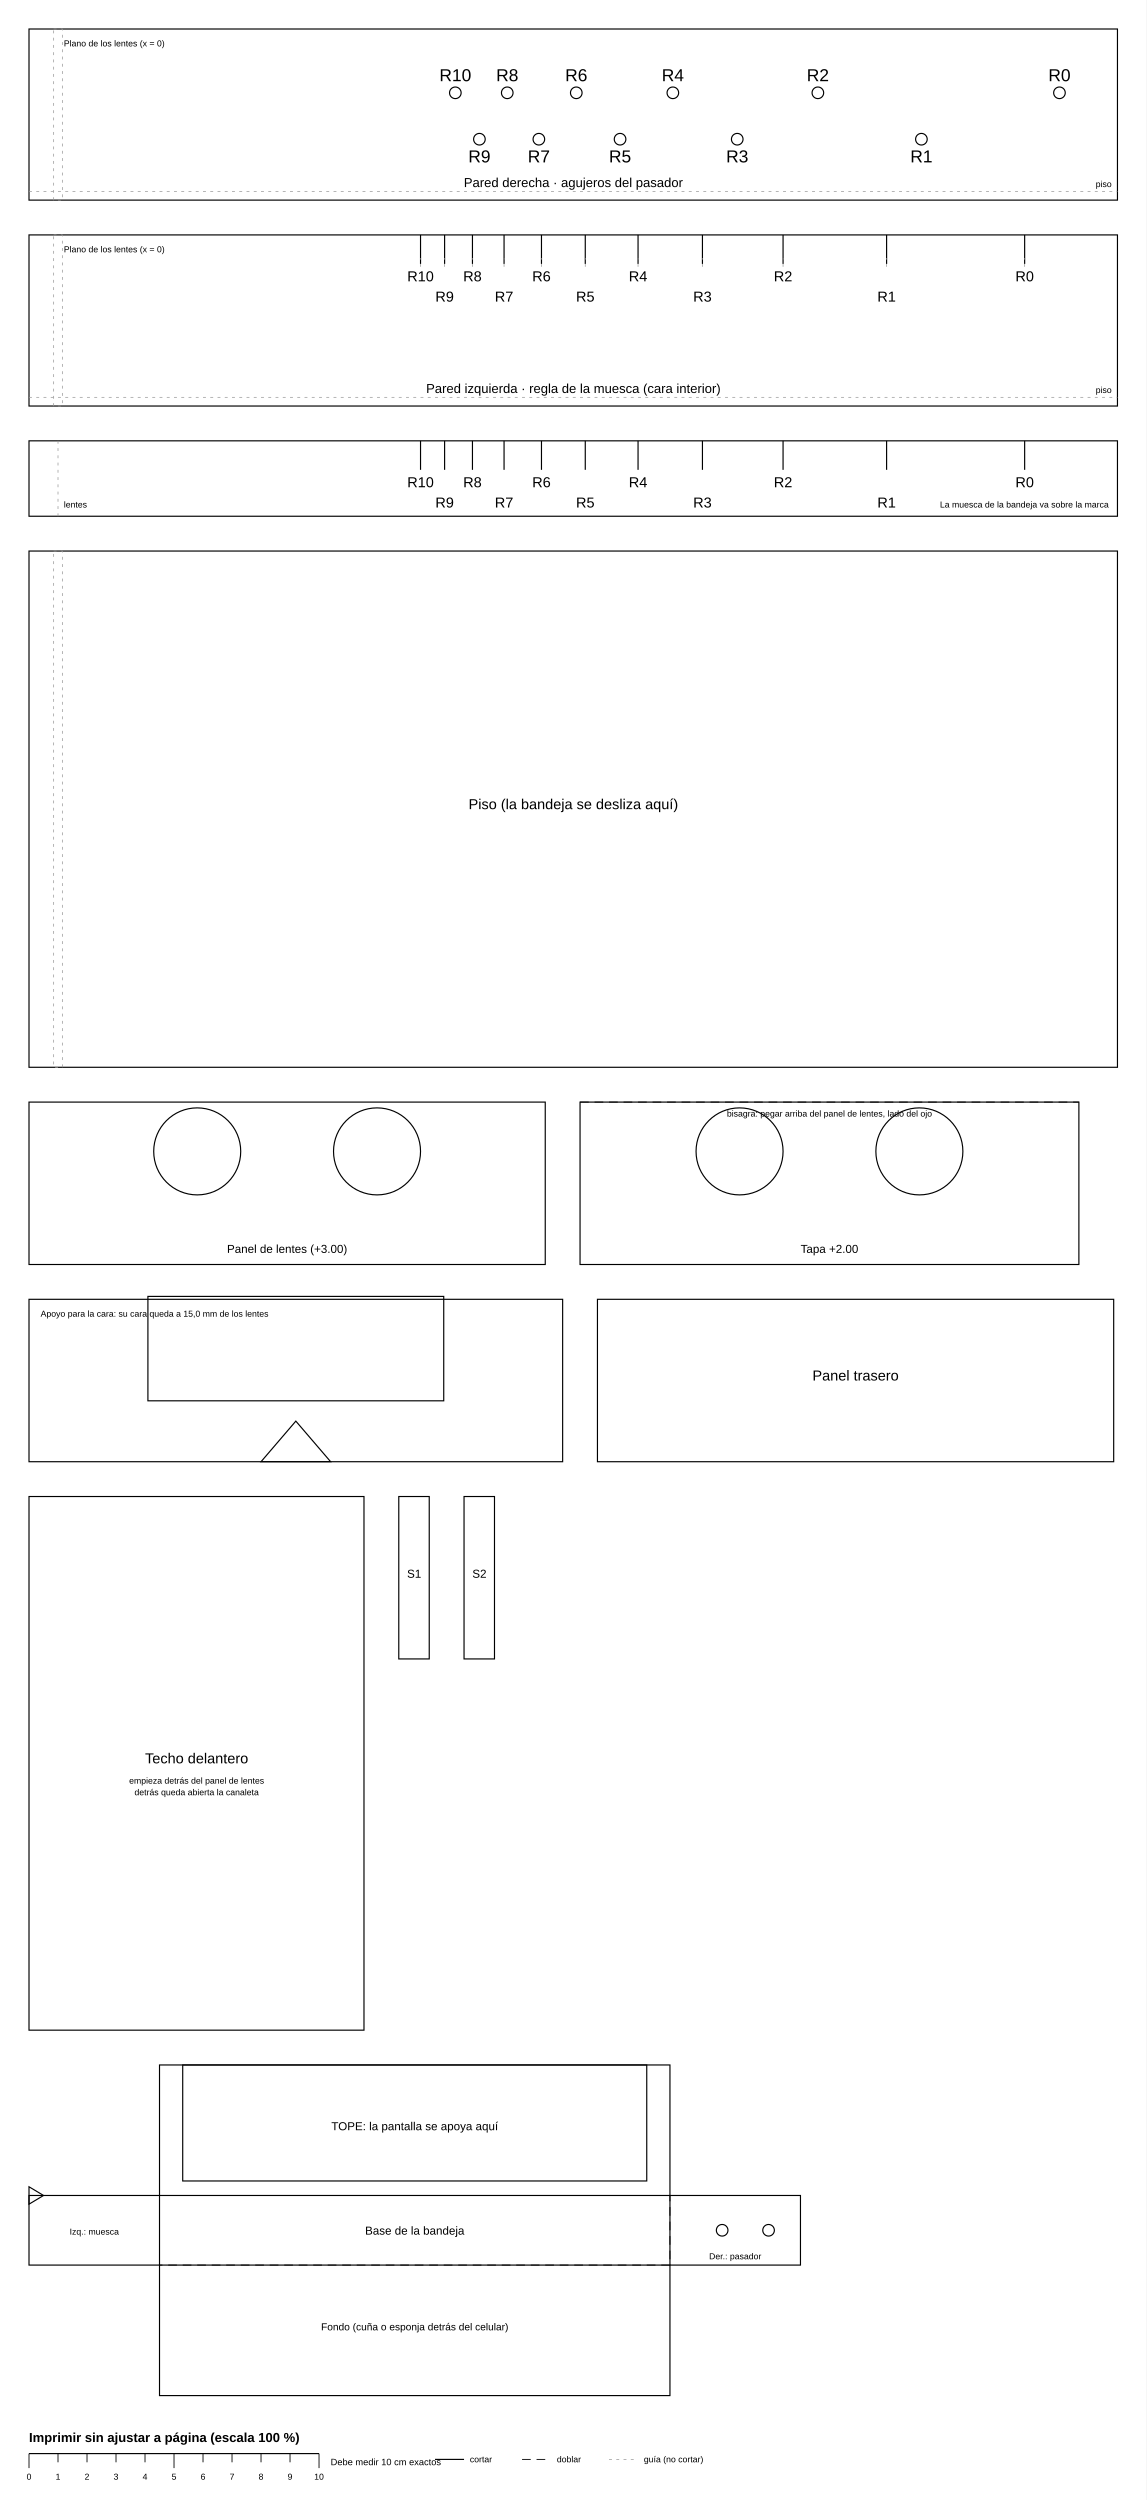
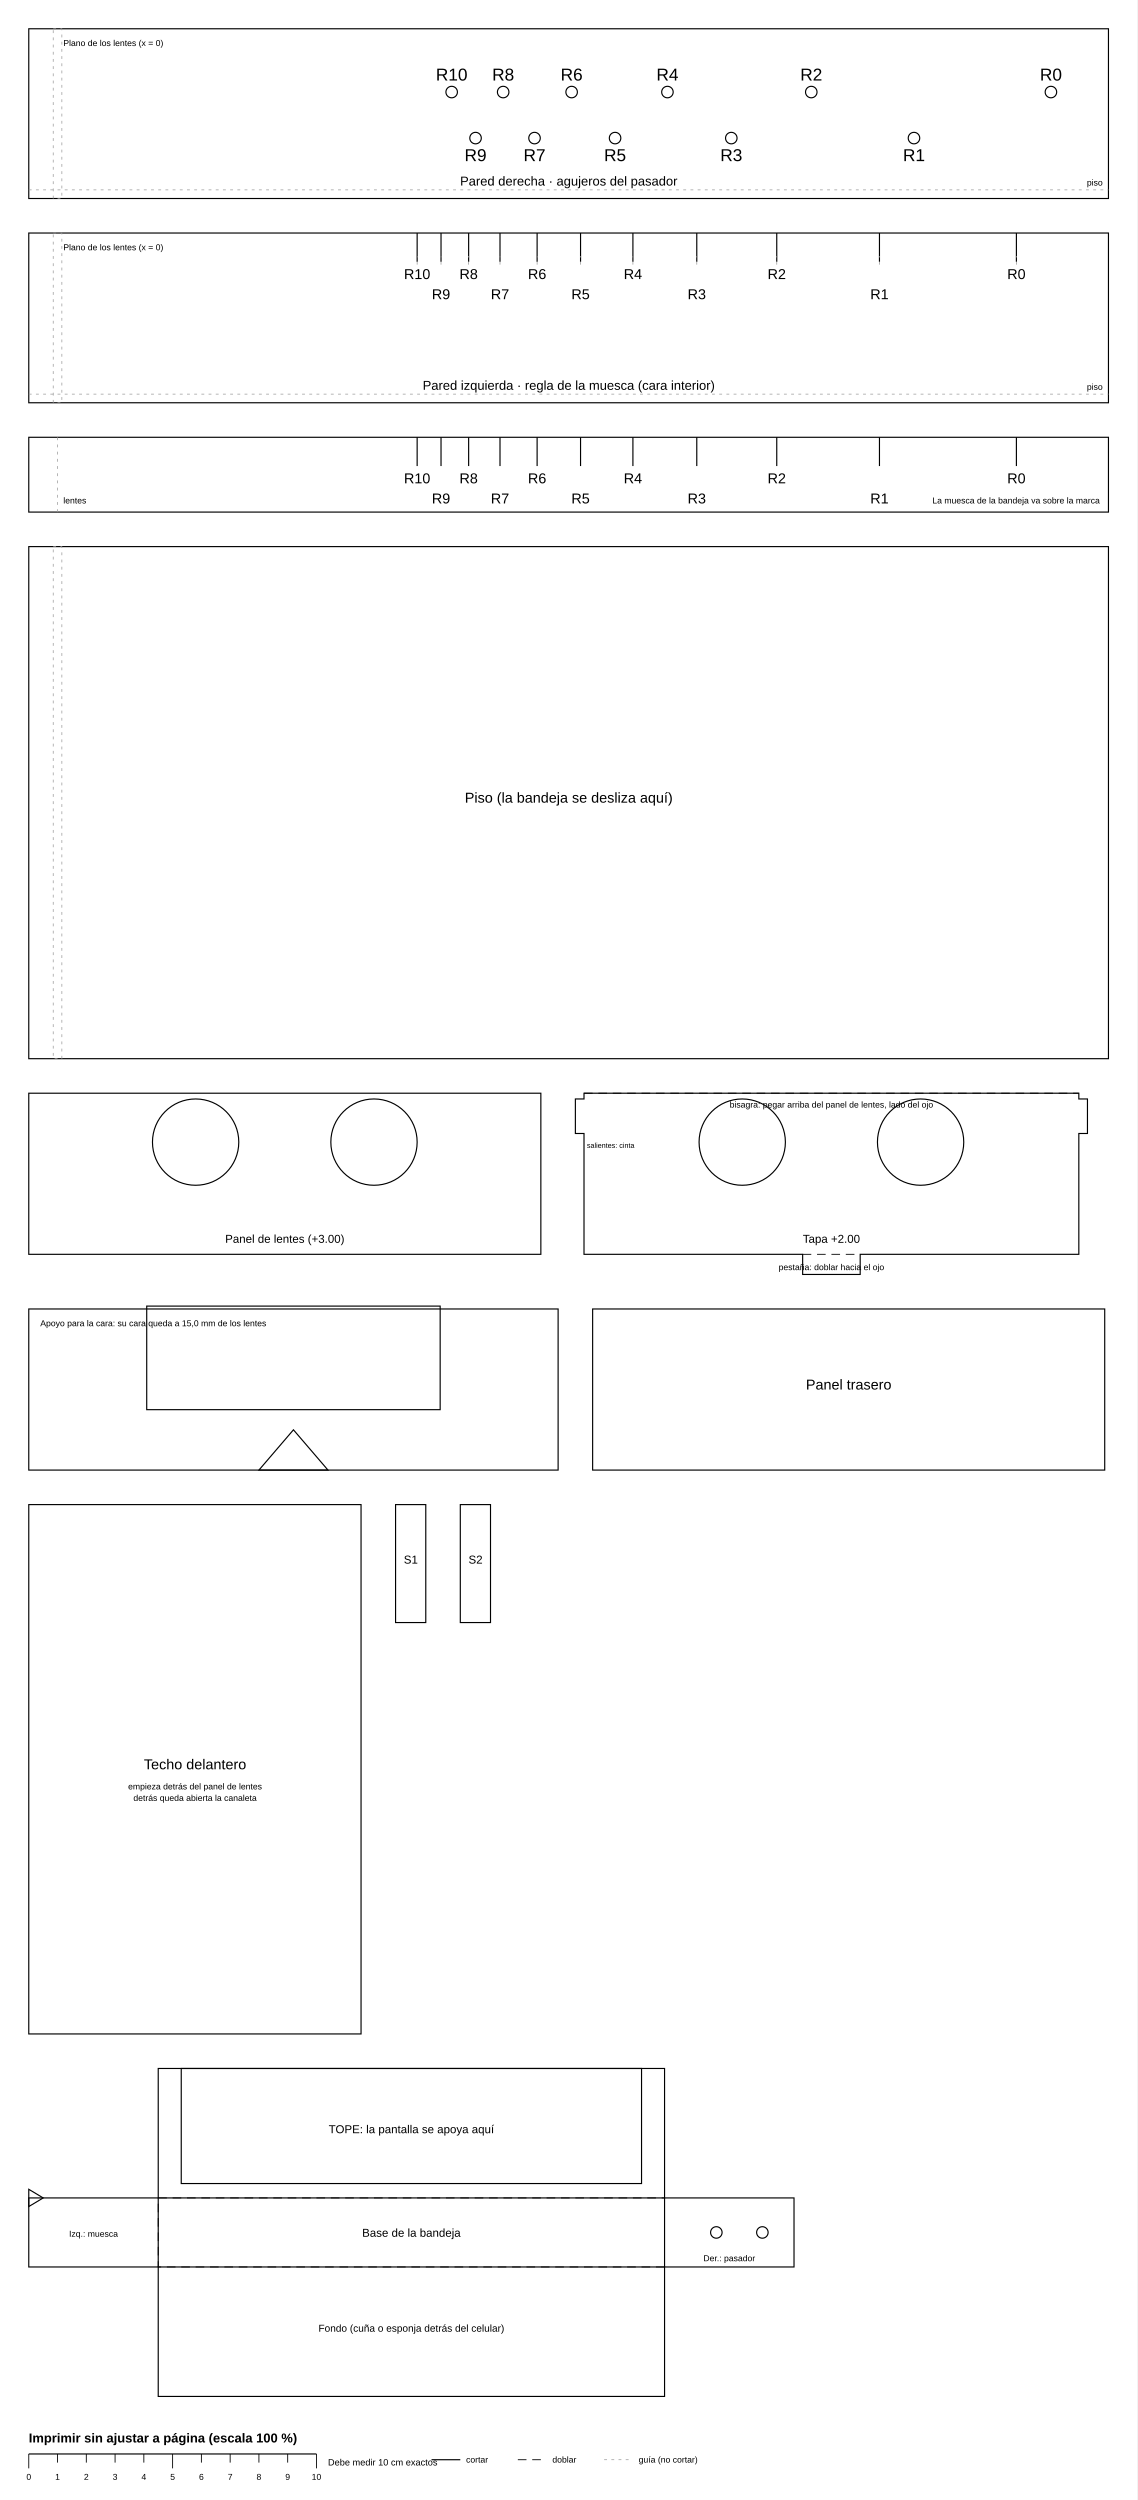
- <svg xmlns="http://www.w3.org/2000/svg" width="395.3mm" height="862mm" viewBox="0 0 395.3 862">
-   <rect x="0" y="0" width="395.3" height="862" fill="#fff" />
+ <svg xmlns="http://www.w3.org/2000/svg" width="395.3mm" height="869mm" viewBox="0 0 395.3 869">
+   <rect x="0" y="0" width="395.3" height="869" fill="#fff" />
  <rect x="10" y="10" width="375.3" height="59" fill="none" stroke="#000" stroke-width="0.4" />
  <rect x="18.5" y="10" width="3" height="59" fill="none" stroke="#999" stroke-width="0.25" stroke-dasharray="1 1.5" />
  <text x="22" y="16" font-size="3" text-anchor="start" font-family="Arial, sans-serif">Plano de los lentes (x = 0)</text>
  <line x1="10" y1="66" x2="385.3" y2="66" fill="none" stroke="#999" stroke-width="0.25" stroke-dasharray="1 1.5" />
  <text x="383.3" y="64.5" font-size="3" text-anchor="end" font-family="Arial, sans-serif">piso</text>
  <text x="197.7" y="64.5" font-size="4.5" text-anchor="middle" font-family="Arial, sans-serif">Pared derecha · agujeros del pasador</text>
  <circle cx="365.3" cy="32" r="2" fill="none" stroke="#000" stroke-width="0.4" />
  <text x="365.3" y="28" font-size="6" text-anchor="middle" font-family="Arial, sans-serif">R0</text>
  <circle cx="317.7" cy="48" r="2" fill="none" stroke="#000" stroke-width="0.4" />
  <text x="317.7" y="56" font-size="6" text-anchor="middle" font-family="Arial, sans-serif">R1</text>
  <circle cx="282" cy="32" r="2" fill="none" stroke="#000" stroke-width="0.4" />
  <text x="282" y="28" font-size="6" text-anchor="middle" font-family="Arial, sans-serif">R2</text>
  <circle cx="254.2" cy="48" r="2" fill="none" stroke="#000" stroke-width="0.4" />
  <text x="254.2" y="56" font-size="6" text-anchor="middle" font-family="Arial, sans-serif">R3</text>
  <circle cx="232" cy="32" r="2" fill="none" stroke="#000" stroke-width="0.4" />
  <text x="232" y="28" font-size="6" text-anchor="middle" font-family="Arial, sans-serif">R4</text>
  <circle cx="213.8" cy="48" r="2" fill="none" stroke="#000" stroke-width="0.4" />
  <text x="213.8" y="56" font-size="6" text-anchor="middle" font-family="Arial, sans-serif">R5</text>
  <circle cx="198.7" cy="32" r="2" fill="none" stroke="#000" stroke-width="0.4" />
  <text x="198.7" y="28" font-size="6" text-anchor="middle" font-family="Arial, sans-serif">R6</text>
  <circle cx="185.8" cy="48" r="2" fill="none" stroke="#000" stroke-width="0.4" />
  <text x="185.8" y="56" font-size="6" text-anchor="middle" font-family="Arial, sans-serif">R7</text>
  <circle cx="174.9" cy="32" r="2" fill="none" stroke="#000" stroke-width="0.4" />
  <text x="174.9" y="28" font-size="6" text-anchor="middle" font-family="Arial, sans-serif">R8</text>
  <circle cx="165.3" cy="48" r="2" fill="none" stroke="#000" stroke-width="0.4" />
  <text x="165.3" y="56" font-size="6" text-anchor="middle" font-family="Arial, sans-serif">R9</text>
  <circle cx="157" cy="32" r="2" fill="none" stroke="#000" stroke-width="0.4" />
  <text x="157" y="28" font-size="6" text-anchor="middle" font-family="Arial, sans-serif">R10</text>
  <rect x="10" y="81" width="375.3" height="59" fill="none" stroke="#000" stroke-width="0.4" />
  <rect x="18.5" y="81" width="3" height="59" fill="none" stroke="#999" stroke-width="0.25" stroke-dasharray="1 1.5" />
  <text x="22" y="87" font-size="3" text-anchor="start" font-family="Arial, sans-serif">Plano de los lentes (x = 0)</text>
  <line x1="10" y1="137" x2="385.3" y2="137" fill="none" stroke="#999" stroke-width="0.25" stroke-dasharray="1 1.5" />
  <text x="383.3" y="135.5" font-size="3" text-anchor="end" font-family="Arial, sans-serif">piso</text>
  <text x="197.7" y="135.5" font-size="4.5" text-anchor="middle" font-family="Arial, sans-serif">Pared izquierda · regla de la muesca (cara interior)</text>
  <line x1="353.3" y1="81" x2="353.3" y2="91" fill="none" stroke="#000" stroke-width="0.4" />
  <text x="353.3" y="97" font-size="5" text-anchor="middle" font-family="Arial, sans-serif">R0</text>
  <line x1="353.3" y1="92" x2="353.3" y2="89" fill="none" stroke="#999" stroke-width="0.25" stroke-dasharray="1 1.5" />
  <line x1="305.7" y1="81" x2="305.7" y2="91" fill="none" stroke="#000" stroke-width="0.4" />
  <text x="305.7" y="104" font-size="5" text-anchor="middle" font-family="Arial, sans-serif">R1</text>
  <line x1="305.7" y1="92" x2="305.7" y2="89" fill="none" stroke="#999" stroke-width="0.25" stroke-dasharray="1 1.5" />
  <line x1="270" y1="81" x2="270" y2="91" fill="none" stroke="#000" stroke-width="0.4" />
  <text x="270" y="97" font-size="5" text-anchor="middle" font-family="Arial, sans-serif">R2</text>
  <line x1="270" y1="92" x2="270" y2="89" fill="none" stroke="#999" stroke-width="0.25" stroke-dasharray="1 1.5" />
  <line x1="242.2" y1="81" x2="242.2" y2="91" fill="none" stroke="#000" stroke-width="0.4" />
  <text x="242.2" y="104" font-size="5" text-anchor="middle" font-family="Arial, sans-serif">R3</text>
  <line x1="242.2" y1="92" x2="242.2" y2="89" fill="none" stroke="#999" stroke-width="0.25" stroke-dasharray="1 1.5" />
  <line x1="220" y1="81" x2="220" y2="91" fill="none" stroke="#000" stroke-width="0.4" />
  <text x="220" y="97" font-size="5" text-anchor="middle" font-family="Arial, sans-serif">R4</text>
  <line x1="220" y1="92" x2="220" y2="89" fill="none" stroke="#999" stroke-width="0.25" stroke-dasharray="1 1.5" />
  <line x1="201.8" y1="81" x2="201.8" y2="91" fill="none" stroke="#000" stroke-width="0.4" />
  <text x="201.8" y="104" font-size="5" text-anchor="middle" font-family="Arial, sans-serif">R5</text>
  <line x1="201.8" y1="92" x2="201.8" y2="89" fill="none" stroke="#999" stroke-width="0.25" stroke-dasharray="1 1.5" />
  <line x1="186.7" y1="81" x2="186.7" y2="91" fill="none" stroke="#000" stroke-width="0.4" />
  <text x="186.7" y="97" font-size="5" text-anchor="middle" font-family="Arial, sans-serif">R6</text>
  <line x1="186.7" y1="92" x2="186.7" y2="89" fill="none" stroke="#999" stroke-width="0.25" stroke-dasharray="1 1.5" />
  <line x1="173.8" y1="81" x2="173.8" y2="91" fill="none" stroke="#000" stroke-width="0.4" />
  <text x="173.8" y="104" font-size="5" text-anchor="middle" font-family="Arial, sans-serif">R7</text>
  <line x1="173.8" y1="92" x2="173.8" y2="89" fill="none" stroke="#999" stroke-width="0.25" stroke-dasharray="1 1.5" />
  <line x1="162.9" y1="81" x2="162.9" y2="91" fill="none" stroke="#000" stroke-width="0.4" />
  <text x="162.9" y="97" font-size="5" text-anchor="middle" font-family="Arial, sans-serif">R8</text>
  <line x1="162.9" y1="92" x2="162.9" y2="89" fill="none" stroke="#999" stroke-width="0.25" stroke-dasharray="1 1.5" />
  <line x1="153.3" y1="81" x2="153.3" y2="91" fill="none" stroke="#000" stroke-width="0.4" />
  <text x="153.3" y="104" font-size="5" text-anchor="middle" font-family="Arial, sans-serif">R9</text>
  <line x1="153.3" y1="92" x2="153.3" y2="89" fill="none" stroke="#999" stroke-width="0.25" stroke-dasharray="1 1.5" />
  <line x1="145" y1="81" x2="145" y2="91" fill="none" stroke="#000" stroke-width="0.4" />
  <text x="145" y="97" font-size="5" text-anchor="middle" font-family="Arial, sans-serif">R10</text>
  <line x1="145" y1="92" x2="145" y2="89" fill="none" stroke="#999" stroke-width="0.25" stroke-dasharray="1 1.5" />
  <rect x="10" y="152" width="375.3" height="26" fill="none" stroke="#000" stroke-width="0.4" />
  <line x1="20" y1="152" x2="20" y2="178" fill="none" stroke="#999" stroke-width="0.25" stroke-dasharray="1 1.5" />
  <text x="22" y="175" font-size="3" text-anchor="start" font-family="Arial, sans-serif">lentes</text>
  <line x1="353.3" y1="152" x2="353.3" y2="162" fill="none" stroke="#000" stroke-width="0.4" />
  <text x="353.3" y="168" font-size="5" text-anchor="middle" font-family="Arial, sans-serif">R0</text>
  <line x1="305.7" y1="152" x2="305.7" y2="162" fill="none" stroke="#000" stroke-width="0.4" />
  <text x="305.7" y="175" font-size="5" text-anchor="middle" font-family="Arial, sans-serif">R1</text>
  <line x1="270" y1="152" x2="270" y2="162" fill="none" stroke="#000" stroke-width="0.4" />
  <text x="270" y="168" font-size="5" text-anchor="middle" font-family="Arial, sans-serif">R2</text>
  <line x1="242.2" y1="152" x2="242.2" y2="162" fill="none" stroke="#000" stroke-width="0.4" />
  <text x="242.2" y="175" font-size="5" text-anchor="middle" font-family="Arial, sans-serif">R3</text>
  <line x1="220" y1="152" x2="220" y2="162" fill="none" stroke="#000" stroke-width="0.4" />
  <text x="220" y="168" font-size="5" text-anchor="middle" font-family="Arial, sans-serif">R4</text>
  <line x1="201.8" y1="152" x2="201.8" y2="162" fill="none" stroke="#000" stroke-width="0.4" />
  <text x="201.8" y="175" font-size="5" text-anchor="middle" font-family="Arial, sans-serif">R5</text>
  <line x1="186.7" y1="152" x2="186.7" y2="162" fill="none" stroke="#000" stroke-width="0.4" />
  <text x="186.7" y="168" font-size="5" text-anchor="middle" font-family="Arial, sans-serif">R6</text>
  <line x1="173.8" y1="152" x2="173.8" y2="162" fill="none" stroke="#000" stroke-width="0.4" />
  <text x="173.8" y="175" font-size="5" text-anchor="middle" font-family="Arial, sans-serif">R7</text>
  <line x1="162.9" y1="152" x2="162.9" y2="162" fill="none" stroke="#000" stroke-width="0.4" />
  <text x="162.9" y="168" font-size="5" text-anchor="middle" font-family="Arial, sans-serif">R8</text>
  <line x1="153.3" y1="152" x2="153.3" y2="162" fill="none" stroke="#000" stroke-width="0.4" />
  <text x="153.3" y="175" font-size="5" text-anchor="middle" font-family="Arial, sans-serif">R9</text>
  <line x1="145" y1="152" x2="145" y2="162" fill="none" stroke="#000" stroke-width="0.4" />
  <text x="145" y="168" font-size="5" text-anchor="middle" font-family="Arial, sans-serif">R10</text>
  <text x="382.3" y="175" font-size="3" text-anchor="end" font-family="Arial, sans-serif">La muesca de la bandeja va sobre la marca</text>
  <rect x="10" y="190" width="375.3" height="178" fill="none" stroke="#000" stroke-width="0.4" />
  <rect x="18.5" y="190" width="3" height="178" fill="none" stroke="#999" stroke-width="0.25" stroke-dasharray="1 1.5" />
  <text x="197.7" y="279" font-size="5" text-anchor="middle" font-family="Arial, sans-serif">Piso (la bandeja se desliza aquí)</text>
  <rect x="10" y="380" width="178" height="56" fill="none" stroke="#000" stroke-width="0.4" />
  <circle cx="68" cy="397" r="15" fill="none" stroke="#000" stroke-width="0.4" />
  <circle cx="130" cy="397" r="15" fill="none" stroke="#000" stroke-width="0.4" />
  <text x="99" y="432" font-size="4" text-anchor="middle" font-family="Arial, sans-serif">Panel de lentes (+3.00)</text>
-   <rect x="200" y="380" width="172" height="56" fill="none" stroke="#000" stroke-width="0.4" />
-   <circle cx="255" cy="397" r="15" fill="none" stroke="#000" stroke-width="0.4" />
-   <circle cx="317" cy="397" r="15" fill="none" stroke="#000" stroke-width="0.4" />
-   <text x="286" y="432" font-size="4" text-anchor="middle" font-family="Arial, sans-serif">Tapa +2.00</text>
-   <line x1="200" y1="380" x2="372" y2="380" fill="none" stroke="#000" stroke-width="0.3" stroke-dasharray="3 2" />
-   <text x="286" y="385" font-size="3" text-anchor="middle" font-family="Arial, sans-serif">bisagra: pegar arriba del panel de lentes, lado del ojo</text>
-   <rect x="10" y="448" width="184" height="56" fill="none" stroke="#000" stroke-width="0.4" />
-   <rect x="51" y="447" width="102" height="36" fill="none" stroke="#000" stroke-width="0.4" />
-   <polygon points="90,504 102,490 114,504" fill="none" stroke="#000" stroke-width="0.4" />
-   <text x="14" y="454" font-size="3" text-anchor="start" font-family="Arial, sans-serif">Apoyo para la cara: su cara queda a 15,0 mm de los lentes</text>
-   <rect x="206" y="448" width="178" height="56" fill="none" stroke="#000" stroke-width="0.4" />
-   <text x="295" y="476" font-size="5" text-anchor="middle" font-family="Arial, sans-serif">Panel trasero</text>
-   <rect x="10" y="516" width="115.5" height="184" fill="none" stroke="#000" stroke-width="0.4" />
-   <text x="67.8" y="608" font-size="5" text-anchor="middle" font-family="Arial, sans-serif">Techo delantero</text>
-   <text x="67.8" y="615" font-size="3" text-anchor="middle" font-family="Arial, sans-serif">empieza detrás del panel de lentes</text>
-   <text x="67.8" y="619" font-size="3" text-anchor="middle" font-family="Arial, sans-serif">detrás queda abierta la canaleta</text>
-   <rect x="137.5" y="516" width="10.5" height="56" fill="none" stroke="#000" stroke-width="0.4" />
-   <text x="142.8" y="544" font-size="4" text-anchor="middle" font-family="Arial, sans-serif">S1</text>
-   <rect x="160" y="516" width="10.5" height="56" fill="none" stroke="#000" stroke-width="0.4" />
-   <text x="165.3" y="544" font-size="4" text-anchor="middle" font-family="Arial, sans-serif">S2</text>
-   <rect x="55" y="757" width="176" height="24" fill="none" stroke="#000" stroke-width="0.3" stroke-dasharray="3 2" />
-   <text x="143" y="770.5" font-size="4" text-anchor="middle" font-family="Arial, sans-serif">Base de la bandeja</text>
-   <rect x="55" y="712" width="176" height="45" fill="none" stroke="#000" stroke-width="0.4" />
-   <rect x="63" y="712" width="160" height="40" fill="none" stroke="#000" stroke-width="0.4" />
-   <text x="143" y="734.5" font-size="4" text-anchor="middle" font-family="Arial, sans-serif">TOPE: la pantalla se apoya aquí</text>
-   <rect x="55" y="781" width="176" height="45" fill="none" stroke="#000" stroke-width="0.4" />
-   <text x="143" y="803.5" font-size="3.5" text-anchor="middle" font-family="Arial, sans-serif">Fondo (cuña o esponja detrás del celular)</text>
-   <rect x="10" y="757" width="45" height="24" fill="none" stroke="#000" stroke-width="0.4" />
-   <polygon points="10,754 15,757 10,760" fill="none" stroke="#000" stroke-width="0.4" />
-   <text x="32.5" y="770.5" font-size="3" text-anchor="middle" font-family="Arial, sans-serif">Izq.: muesca</text>
-   <rect x="231" y="757" width="45" height="24" fill="none" stroke="#000" stroke-width="0.4" />
-   <circle cx="265" cy="769" r="2" fill="none" stroke="#000" stroke-width="0.4" />
-   <circle cx="249" cy="769" r="2" fill="none" stroke="#000" stroke-width="0.4" />
-   <text x="253.5" y="779" font-size="3" text-anchor="middle" font-family="Arial, sans-serif">Der.: pasador</text>
-   <text x="10" y="842" font-size="4.5" font-weight="bold" font-family="Arial, sans-serif">Imprimir sin ajustar a página (escala 100 %)</text>
-   <line x1="10" y1="846" x2="110" y2="846" stroke="#000" stroke-width="0.4" />
-   <line x1="10" y1="846" x2="10" y2="851" stroke="#000" stroke-width="0.3" />
-   <text x="10" y="855" font-size="3" text-anchor="middle" font-family="Arial, sans-serif">0</text>
-   <line x1="20" y1="846" x2="20" y2="849" stroke="#000" stroke-width="0.3" />
-   <text x="20" y="855" font-size="3" text-anchor="middle" font-family="Arial, sans-serif">1</text>
-   <line x1="30" y1="846" x2="30" y2="849" stroke="#000" stroke-width="0.3" />
-   <text x="30" y="855" font-size="3" text-anchor="middle" font-family="Arial, sans-serif">2</text>
-   <line x1="40" y1="846" x2="40" y2="849" stroke="#000" stroke-width="0.3" />
-   <text x="40" y="855" font-size="3" text-anchor="middle" font-family="Arial, sans-serif">3</text>
-   <line x1="50" y1="846" x2="50" y2="849" stroke="#000" stroke-width="0.3" />
-   <text x="50" y="855" font-size="3" text-anchor="middle" font-family="Arial, sans-serif">4</text>
-   <line x1="60" y1="846" x2="60" y2="851" stroke="#000" stroke-width="0.3" />
-   <text x="60" y="855" font-size="3" text-anchor="middle" font-family="Arial, sans-serif">5</text>
-   <line x1="70" y1="846" x2="70" y2="849" stroke="#000" stroke-width="0.3" />
-   <text x="70" y="855" font-size="3" text-anchor="middle" font-family="Arial, sans-serif">6</text>
-   <line x1="80" y1="846" x2="80" y2="849" stroke="#000" stroke-width="0.3" />
-   <text x="80" y="855" font-size="3" text-anchor="middle" font-family="Arial, sans-serif">7</text>
-   <line x1="90" y1="846" x2="90" y2="849" stroke="#000" stroke-width="0.3" />
-   <text x="90" y="855" font-size="3" text-anchor="middle" font-family="Arial, sans-serif">8</text>
-   <line x1="100" y1="846" x2="100" y2="849" stroke="#000" stroke-width="0.3" />
-   <text x="100" y="855" font-size="3" text-anchor="middle" font-family="Arial, sans-serif">9</text>
-   <line x1="110" y1="846" x2="110" y2="851" stroke="#000" stroke-width="0.3" />
-   <text x="110" y="855" font-size="3" text-anchor="middle" font-family="Arial, sans-serif">10</text>
-   <text x="114" y="850" font-size="3.2" font-family="Arial, sans-serif">Debe medir 10 cm exactos</text>
-   <line x1="150" y1="848" x2="160" y2="848" fill="none" stroke="#000" stroke-width="0.4" />
-   <text x="162" y="849" font-size="3" font-family="Arial, sans-serif">cortar</text>
-   <line x1="180" y1="848" x2="190" y2="848" fill="none" stroke="#000" stroke-width="0.3" stroke-dasharray="3 2" />
-   <text x="192" y="849" font-size="3" font-family="Arial, sans-serif">doblar</text>
-   <line x1="210" y1="848" x2="220" y2="848" fill="none" stroke="#999" stroke-width="0.25" stroke-dasharray="1 1.5" />
-   <text x="222" y="849" font-size="3" font-family="Arial, sans-serif">guía (no cortar)</text>
+   <polygon points="203,380 375,380 375,382 378,382 378,394 375,394 375,436 299,436 299,443 279,443 279,436 203,436 203,394 200,394 200,382 203,382" fill="none" stroke="#000" stroke-width="0.4" />
+   <circle cx="258" cy="397" r="15" fill="none" stroke="#000" stroke-width="0.4" />
+   <circle cx="320" cy="397" r="15" fill="none" stroke="#000" stroke-width="0.4" />
+   <line x1="203" y1="380" x2="375" y2="380" fill="none" stroke="#000" stroke-width="0.3" stroke-dasharray="3 2" />
+   <text x="289" y="385" font-size="3" text-anchor="middle" font-family="Arial, sans-serif">bisagra: pegar arriba del panel de lentes, lado del ojo</text>
+   <line x1="279" y1="436" x2="299" y2="436" fill="none" stroke="#000" stroke-width="0.3" stroke-dasharray="3 2" />
+   <text x="289" y="441.5" font-size="3" text-anchor="middle" font-family="Arial, sans-serif">pestaña: doblar hacia el ojo</text>
+   <text x="204" y="399" font-size="2.5" text-anchor="start" font-family="Arial, sans-serif">salientes: cinta</text>
+   <text x="289" y="432" font-size="4" text-anchor="middle" font-family="Arial, sans-serif">Tapa +2.00</text>
+   <rect x="10" y="455" width="184" height="56" fill="none" stroke="#000" stroke-width="0.4" />
+   <rect x="51" y="454" width="102" height="36" fill="none" stroke="#000" stroke-width="0.4" />
+   <polygon points="90,511 102,497 114,511" fill="none" stroke="#000" stroke-width="0.4" />
+   <text x="14" y="461" font-size="3" text-anchor="start" font-family="Arial, sans-serif">Apoyo para la cara: su cara queda a 15,0 mm de los lentes</text>
+   <rect x="206" y="455" width="178" height="56" fill="none" stroke="#000" stroke-width="0.4" />
+   <text x="295" y="483" font-size="5" text-anchor="middle" font-family="Arial, sans-serif">Panel trasero</text>
+   <rect x="10" y="523" width="115.5" height="184" fill="none" stroke="#000" stroke-width="0.4" />
+   <text x="67.8" y="615" font-size="5" text-anchor="middle" font-family="Arial, sans-serif">Techo delantero</text>
+   <text x="67.8" y="622" font-size="3" text-anchor="middle" font-family="Arial, sans-serif">empieza detrás del panel de lentes</text>
+   <text x="67.8" y="626" font-size="3" text-anchor="middle" font-family="Arial, sans-serif">detrás queda abierta la canaleta</text>
+   <rect x="137.5" y="523" width="10.5" height="41" fill="none" stroke="#000" stroke-width="0.4" />
+   <text x="142.8" y="543.5" font-size="4" text-anchor="middle" font-family="Arial, sans-serif">S1</text>
+   <rect x="160" y="523" width="10.5" height="41" fill="none" stroke="#000" stroke-width="0.4" />
+   <text x="165.3" y="543.5" font-size="4" text-anchor="middle" font-family="Arial, sans-serif">S2</text>
+   <rect x="55" y="764" width="176" height="24" fill="none" stroke="#000" stroke-width="0.3" stroke-dasharray="3 2" />
+   <text x="143" y="777.5" font-size="4" text-anchor="middle" font-family="Arial, sans-serif">Base de la bandeja</text>
+   <rect x="55" y="719" width="176" height="45" fill="none" stroke="#000" stroke-width="0.4" />
+   <rect x="63" y="719" width="160" height="40" fill="none" stroke="#000" stroke-width="0.4" />
+   <text x="143" y="741.5" font-size="4" text-anchor="middle" font-family="Arial, sans-serif">TOPE: la pantalla se apoya aquí</text>
+   <rect x="55" y="788" width="176" height="45" fill="none" stroke="#000" stroke-width="0.4" />
+   <text x="143" y="810.5" font-size="3.5" text-anchor="middle" font-family="Arial, sans-serif">Fondo (cuña o esponja detrás del celular)</text>
+   <rect x="10" y="764" width="45" height="24" fill="none" stroke="#000" stroke-width="0.4" />
+   <polygon points="10,761 15,764 10,767" fill="none" stroke="#000" stroke-width="0.4" />
+   <text x="32.5" y="777.5" font-size="3" text-anchor="middle" font-family="Arial, sans-serif">Izq.: muesca</text>
+   <rect x="231" y="764" width="45" height="24" fill="none" stroke="#000" stroke-width="0.4" />
+   <circle cx="265" cy="776" r="2" fill="none" stroke="#000" stroke-width="0.4" />
+   <circle cx="249" cy="776" r="2" fill="none" stroke="#000" stroke-width="0.4" />
+   <text x="253.5" y="786" font-size="3" text-anchor="middle" font-family="Arial, sans-serif">Der.: pasador</text>
+   <text x="10" y="849" font-size="4.5" font-weight="bold" font-family="Arial, sans-serif">Imprimir sin ajustar a página (escala 100 %)</text>
+   <line x1="10" y1="853" x2="110" y2="853" stroke="#000" stroke-width="0.4" />
+   <line x1="10" y1="853" x2="10" y2="858" stroke="#000" stroke-width="0.3" />
+   <text x="10" y="862" font-size="3" text-anchor="middle" font-family="Arial, sans-serif">0</text>
+   <line x1="20" y1="853" x2="20" y2="856" stroke="#000" stroke-width="0.3" />
+   <text x="20" y="862" font-size="3" text-anchor="middle" font-family="Arial, sans-serif">1</text>
+   <line x1="30" y1="853" x2="30" y2="856" stroke="#000" stroke-width="0.3" />
+   <text x="30" y="862" font-size="3" text-anchor="middle" font-family="Arial, sans-serif">2</text>
+   <line x1="40" y1="853" x2="40" y2="856" stroke="#000" stroke-width="0.3" />
+   <text x="40" y="862" font-size="3" text-anchor="middle" font-family="Arial, sans-serif">3</text>
+   <line x1="50" y1="853" x2="50" y2="856" stroke="#000" stroke-width="0.3" />
+   <text x="50" y="862" font-size="3" text-anchor="middle" font-family="Arial, sans-serif">4</text>
+   <line x1="60" y1="853" x2="60" y2="858" stroke="#000" stroke-width="0.3" />
+   <text x="60" y="862" font-size="3" text-anchor="middle" font-family="Arial, sans-serif">5</text>
+   <line x1="70" y1="853" x2="70" y2="856" stroke="#000" stroke-width="0.3" />
+   <text x="70" y="862" font-size="3" text-anchor="middle" font-family="Arial, sans-serif">6</text>
+   <line x1="80" y1="853" x2="80" y2="856" stroke="#000" stroke-width="0.3" />
+   <text x="80" y="862" font-size="3" text-anchor="middle" font-family="Arial, sans-serif">7</text>
+   <line x1="90" y1="853" x2="90" y2="856" stroke="#000" stroke-width="0.3" />
+   <text x="90" y="862" font-size="3" text-anchor="middle" font-family="Arial, sans-serif">8</text>
+   <line x1="100" y1="853" x2="100" y2="856" stroke="#000" stroke-width="0.3" />
+   <text x="100" y="862" font-size="3" text-anchor="middle" font-family="Arial, sans-serif">9</text>
+   <line x1="110" y1="853" x2="110" y2="858" stroke="#000" stroke-width="0.3" />
+   <text x="110" y="862" font-size="3" text-anchor="middle" font-family="Arial, sans-serif">10</text>
+   <text x="114" y="857" font-size="3.2" font-family="Arial, sans-serif">Debe medir 10 cm exactos</text>
+   <line x1="150" y1="855" x2="160" y2="855" fill="none" stroke="#000" stroke-width="0.4" />
+   <text x="162" y="856" font-size="3" font-family="Arial, sans-serif">cortar</text>
+   <line x1="180" y1="855" x2="190" y2="855" fill="none" stroke="#000" stroke-width="0.3" stroke-dasharray="3 2" />
+   <text x="192" y="856" font-size="3" font-family="Arial, sans-serif">doblar</text>
+   <line x1="210" y1="855" x2="220" y2="855" fill="none" stroke="#999" stroke-width="0.25" stroke-dasharray="1 1.5" />
+   <text x="222" y="856" font-size="3" font-family="Arial, sans-serif">guía (no cortar)</text>
</svg>
